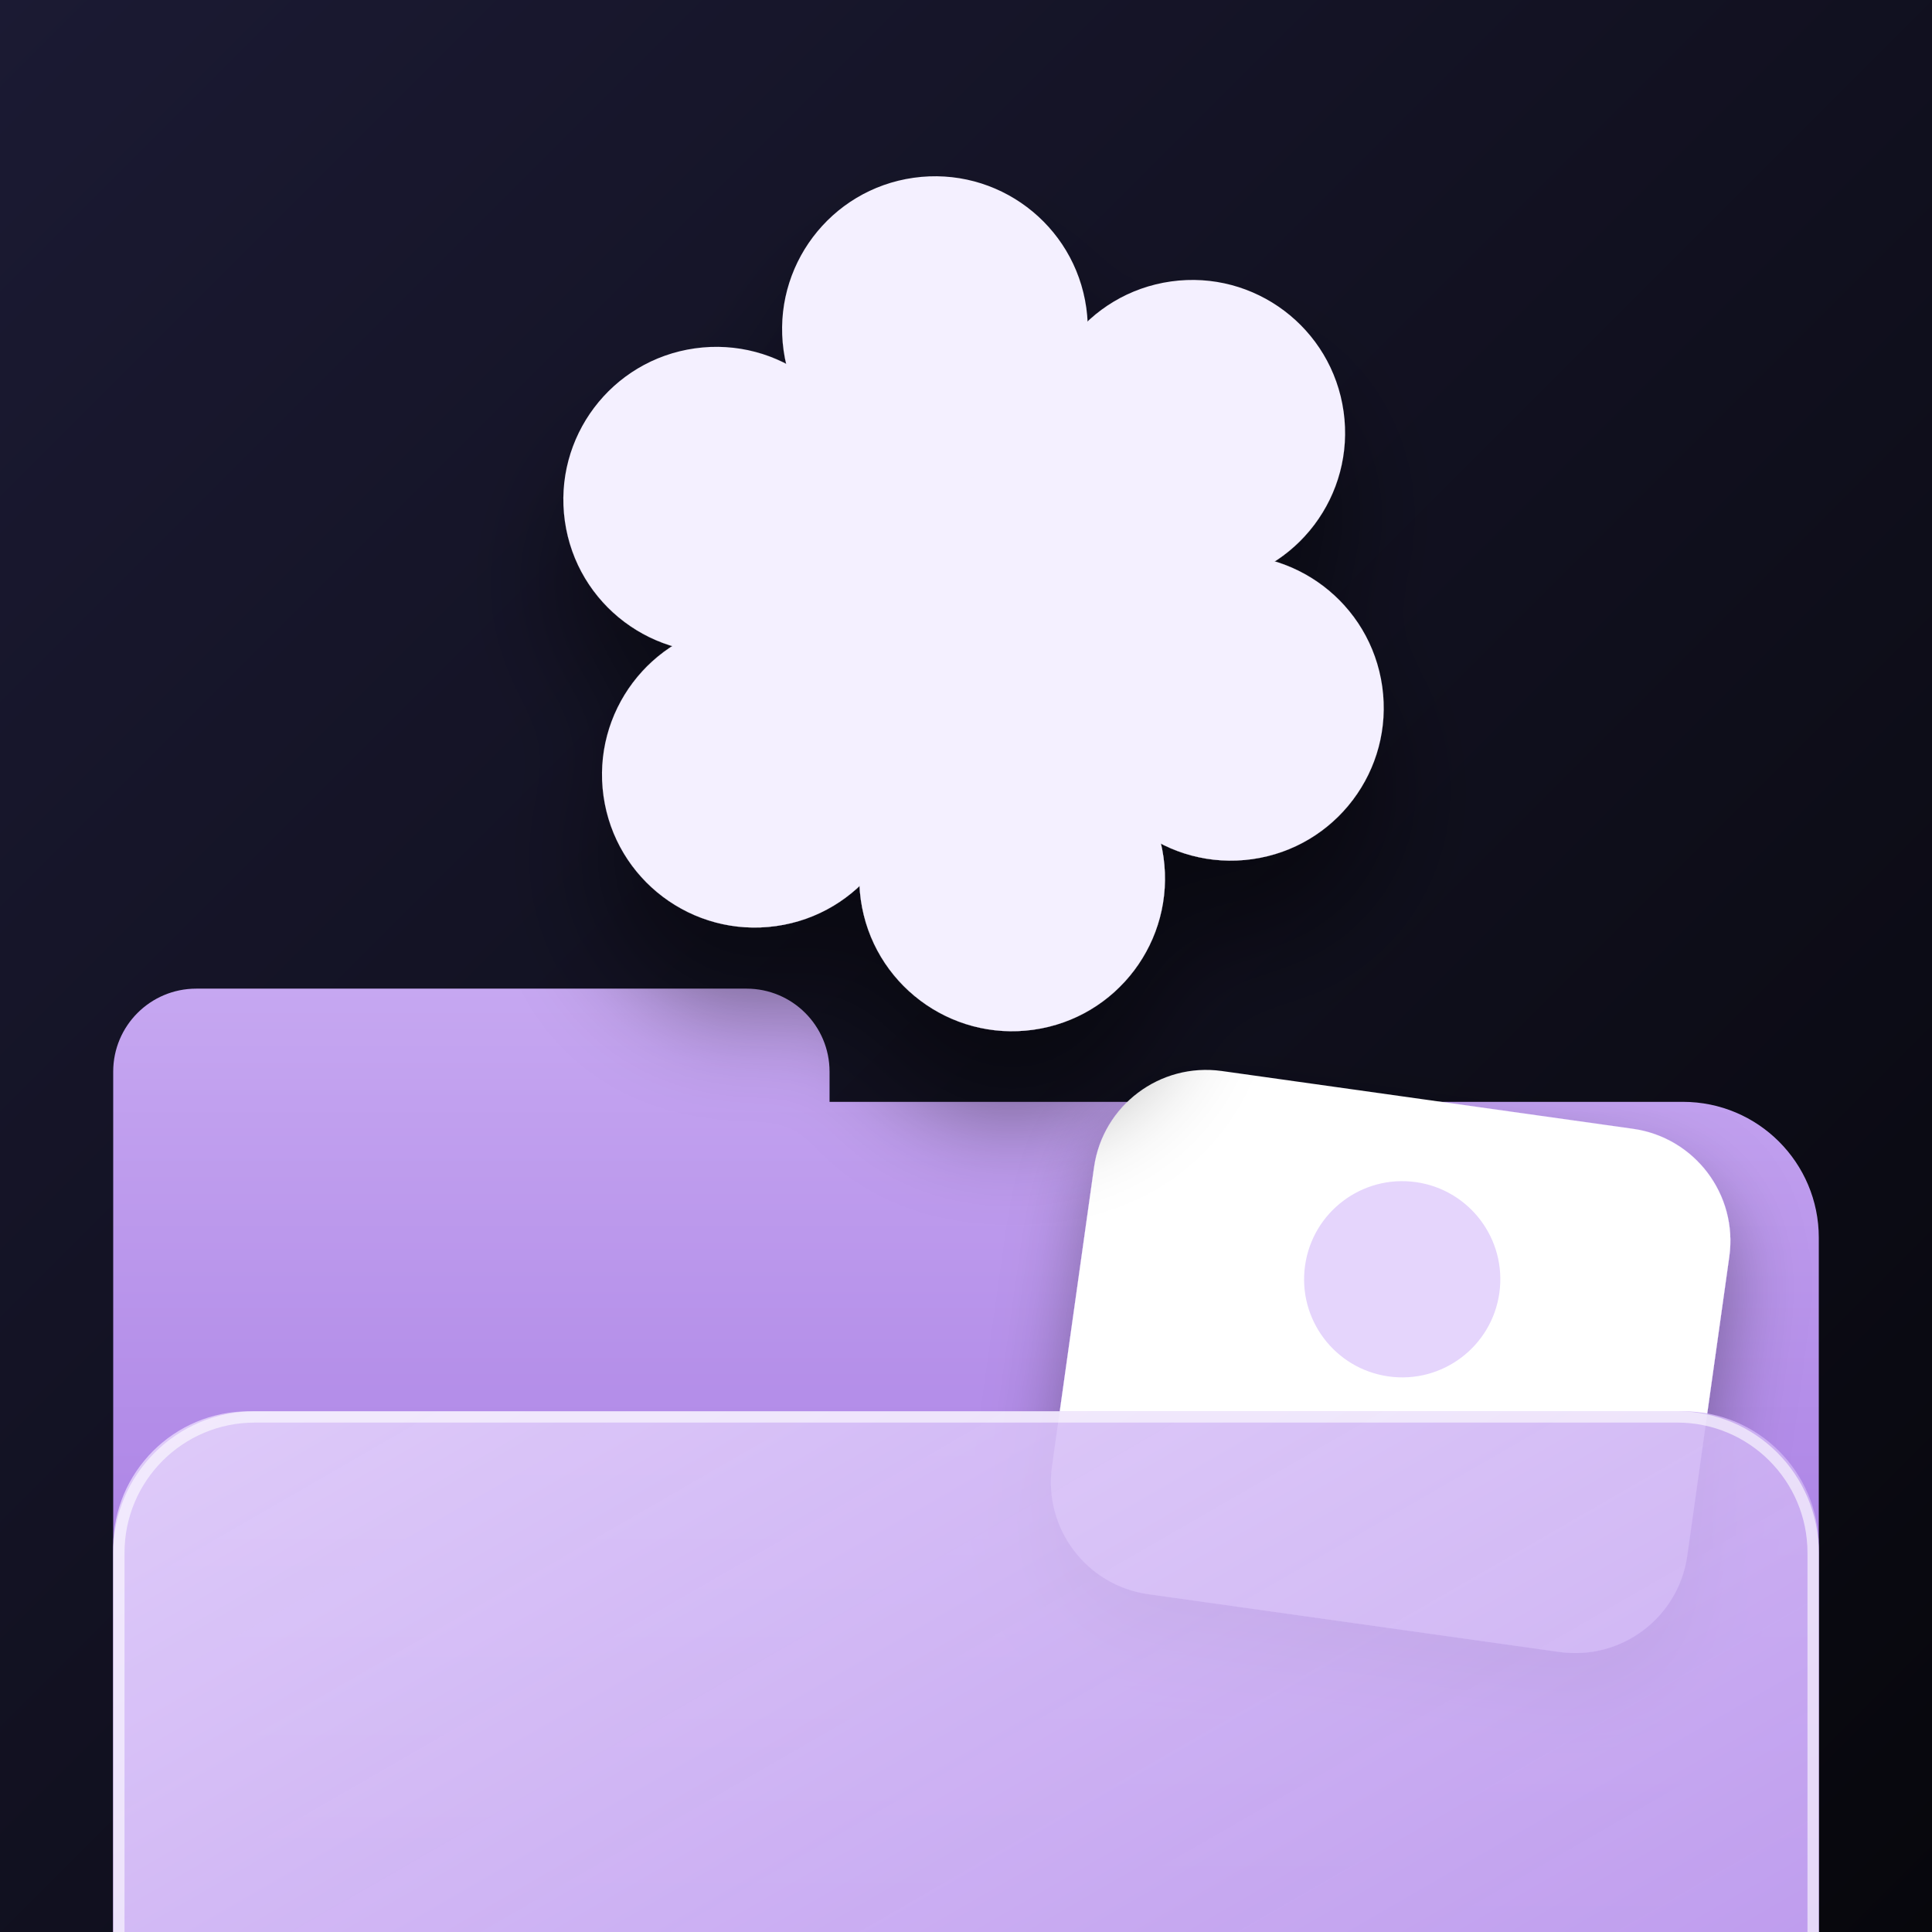
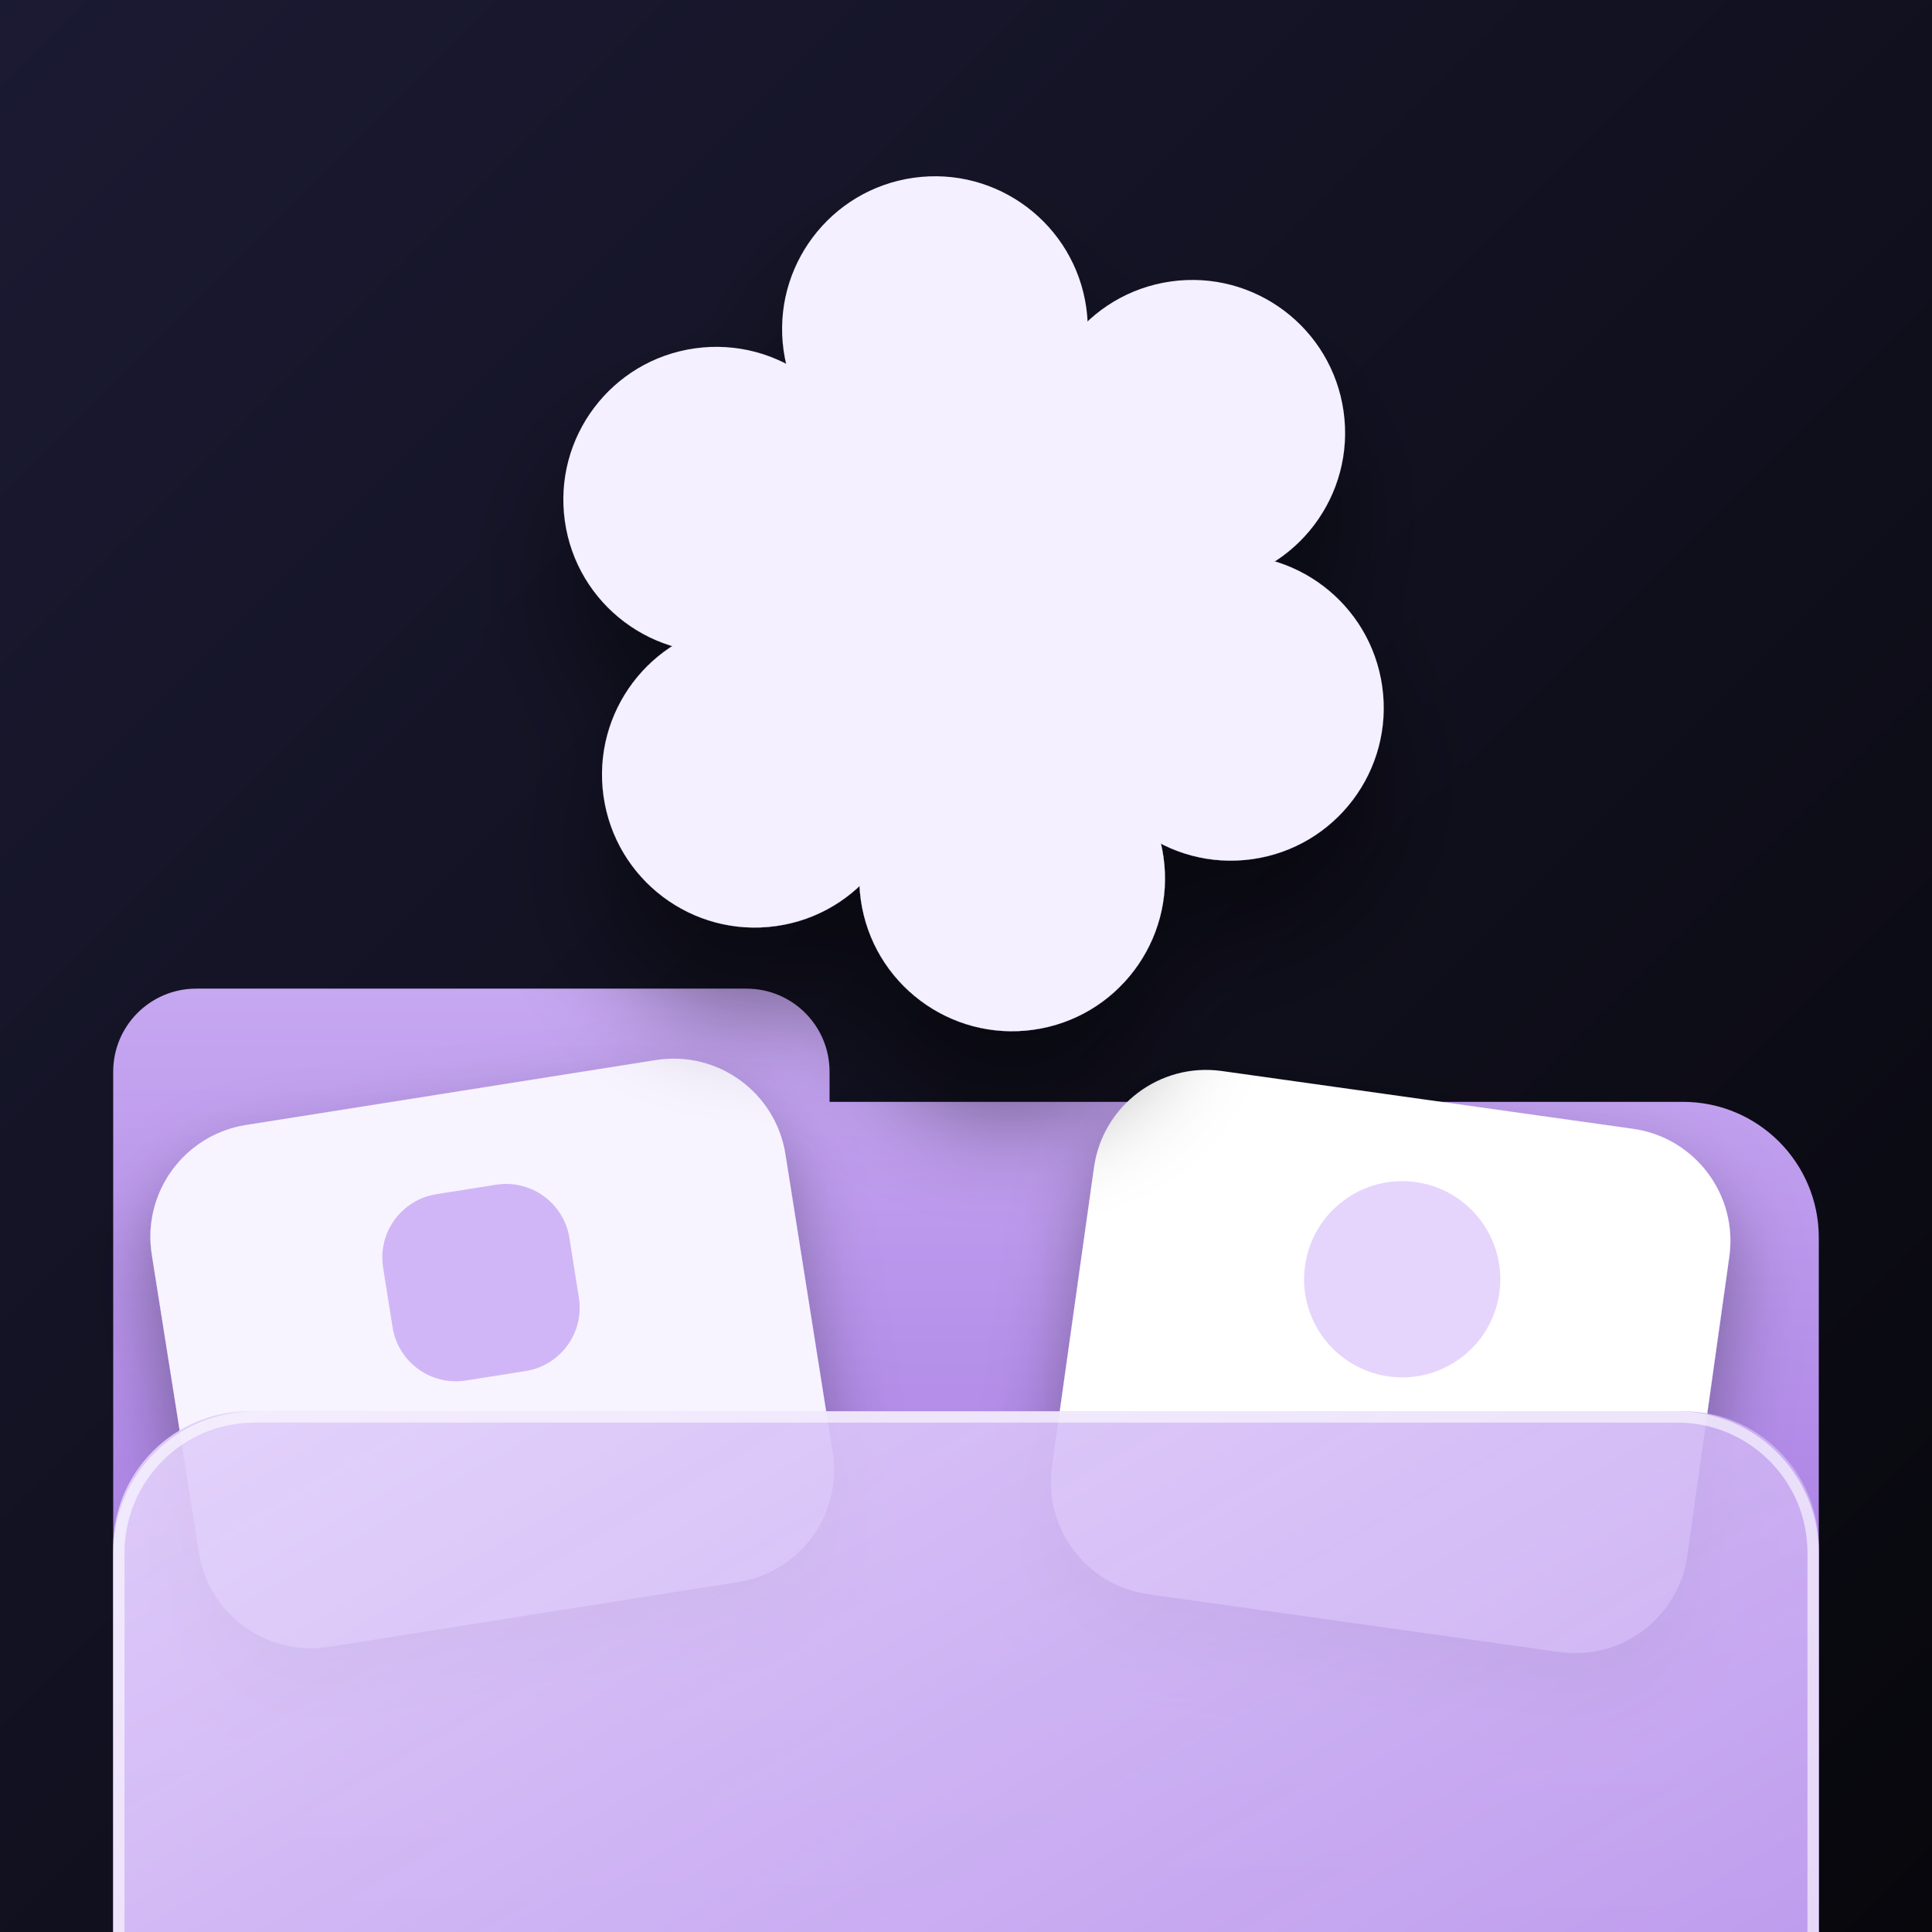
<svg xmlns="http://www.w3.org/2000/svg" viewBox="0 0 512 512">
  <defs>
    <linearGradient id="bg" x1="0" y1="0" x2="1" y2="1">
      <stop offset="0" stop-color="#1b1a33" />
      <stop offset="1" stop-color="#07070c" />
    </linearGradient>
    <linearGradient id="back" x1="0" y1="262" x2="0" y2="562" gradientUnits="userSpaceOnUse">
      <stop offset="0" stop-color="#c6a7f1" />
      <stop offset="1" stop-color="#9462da" />
    </linearGradient>
    <linearGradient id="front" x1="0" y1="0" x2="1" y2="1">
      <stop offset="0" stop-color="#e2d0fb" stop-opacity="0.93" />
      <stop offset="1" stop-color="#bb97ed" stop-opacity="0.86" />
    </linearGradient>
    <filter id="shadow" x="-20%" y="-20%" width="140%" height="150%">
      <feDropShadow dx="0" dy="10" stdDeviation="10" flood-color="#000" flood-opacity="0.35" />
    </filter>
    <filter id="lift" x="-30%" y="-30%" width="160%" height="170%">
      <feDropShadow dx="0" dy="22" stdDeviation="14" flood-color="#000" flood-opacity="0.45" />
    </filter>
  </defs>
  <rect width="512" height="512" fill="url(#bg)" />
  <path d="M30 620 V284 A22 22 0 0 1 52 262 H197.84 A22 22 0 0 1 219.84 284 V292 H446 A36 36 0 0 1 482 328 V620 Z" fill="url(#back)" />
  <g filter="url(#shadow)">
+     <g transform="rotate(-9 138 400)">
+       <rect x="52" y="288" width="170" height="140" rx="30" fill="#f7f4ff" />
+       <rect x="112" y="314" width="50" height="50" rx="17" fill="#d1b6f7" />
+     </g>
+   </g>
+   <g filter="url(#shadow)">
    <g transform="rotate(8 360 400)">
      <rect x="278" y="290" width="170" height="140" rx="30" fill="#ffffff" />
      <circle cx="363" cy="338" r="26" fill="#e5d5fc" />
    </g>
  </g>
  <g filter="url(#lift)">
    <g fill="#f4f0ff" transform="rotate(-8 258 160)">
      <circle cx="258" cy="160" r="64.7" />
      <circle cx="258.0" cy="86.5" r="40.5" />
      <circle cx="194.3" cy="123.2" r="40.5" />
      <circle cx="194.3" cy="196.8" r="40.5" />
      <circle cx="258.0" cy="233.5" r="40.5" />
      <circle cx="321.7" cy="196.8" r="40.5" />
      <circle cx="321.7" cy="123.2" r="40.5" />
    </g>
  </g>
  <rect x="30" y="374" width="452" height="260" rx="36" fill="url(#front)" />
  <rect x="31.5" y="375.5" width="449" height="260" rx="36" fill="none" stroke="#ffffff" stroke-opacity="0.6" stroke-width="3" />
</svg>
